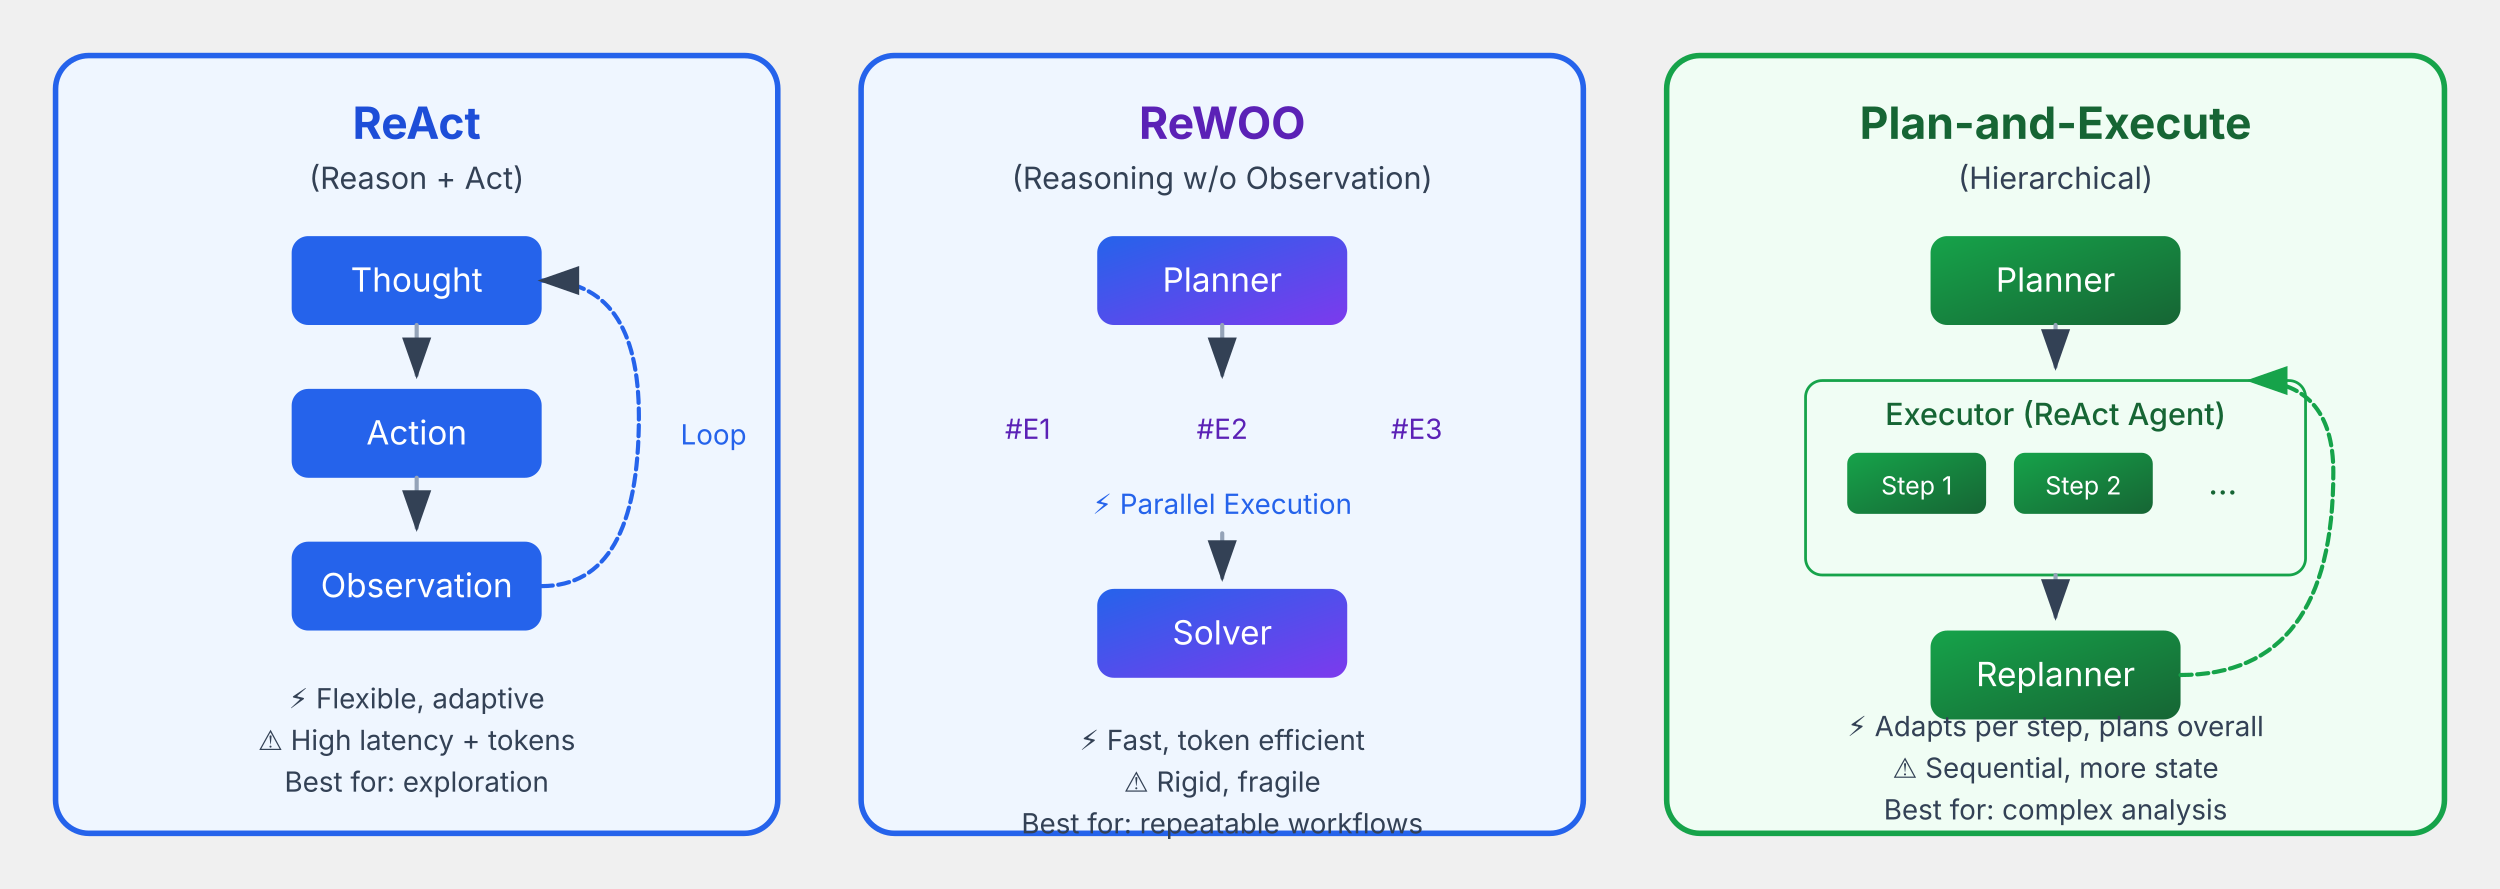
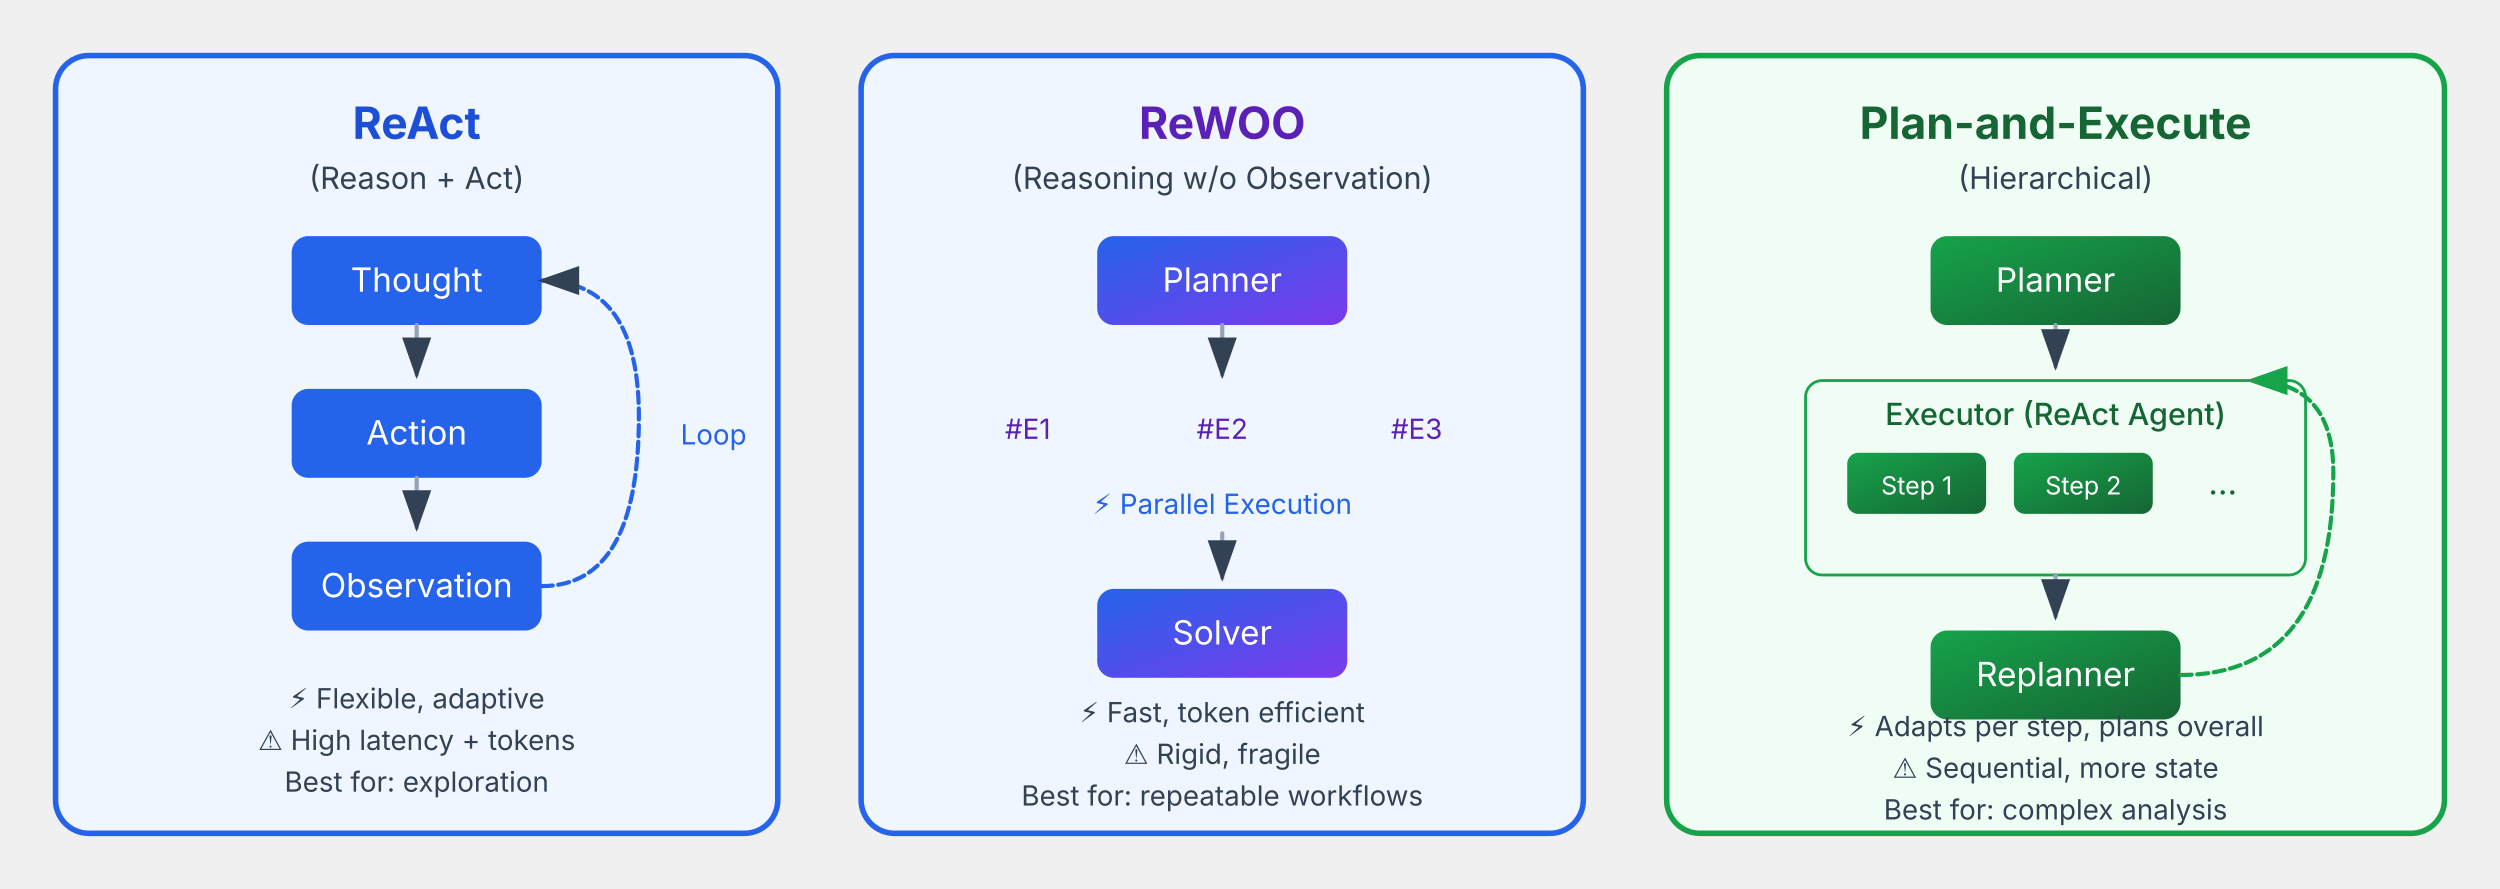
<svg xmlns="http://www.w3.org/2000/svg" viewBox="0 0 900 320" font-family="Inter, system-ui, sans-serif" role="img" aria-label="Reasoning Patterns Comparison" data-visual-system="evidence-plate-v1" preserveAspectRatio="xMidYMid meet" shape-rendering="geometricPrecision" text-rendering="geometricPrecision">
  <defs>
    <marker id="arrowhead" markerWidth="10" markerHeight="7" refX="9" refY="3.5" orient="auto">
      <polygon points="0 0, 10 3.5, 0 7" fill="#334155" />
    </marker>
    <marker id="arrowheadGreen" markerWidth="10" markerHeight="7" refX="9" refY="3.5" orient="auto">
      <polygon points="0 0, 10 3.5, 0 7" fill="#16a34a" />
    </marker>
    <linearGradient id="reactGrad" x1="0%" y1="0%" x2="100%" y2="100%">
      <stop offset="0%" style="stop-color: #2563eb" />
      <stop offset="100%" style="stop-color: #2563eb" />
    </linearGradient>
    <linearGradient id="rewooGrad" x1="0%" y1="0%" x2="100%" y2="100%">
      <stop offset="0%" style="stop-color: #2563eb" />
      <stop offset="100%" style="stop-color: #7c3aed" />
    </linearGradient>
    <linearGradient id="planexecGrad" x1="0%" y1="0%" x2="100%" y2="100%">
      <stop offset="0%" style="stop-color: #16a34a" />
      <stop offset="100%" style="stop-color: #166534" />
    </linearGradient>
  </defs>
  <style data-visual-system="evidence-plate-v1">
    * { animation: none !important; }
    .anim-box, .bar, .bar-text, .seq-item, .t-box, .flow { opacity: 1 !important; transform: none !important; }
    path, line, polyline { stroke-linecap: round; stroke-linejoin: round; }
  </style>
  <g transform="translate(20, 20)">
    <rect x="0" y="0" width="260" height="280" rx="12" fill="#eff6ff" stroke="#2563eb" stroke-width="2" />
    <text y="30" text-anchor="middle" font-size="16" font-weight="bold" fill="#1d4ed8" x="130">ReAct</text>
    <text y="48" text-anchor="middle" font-size="11" fill="#334155" x="130">(Reason + Act)</text>
    <rect x="85" y="65" width="90" height="32" rx="6" fill="url(#reactGrad)" />
    <text y="85" text-anchor="middle" font-size="12" fill="#ffffff" x="130">Thought</text>
    <line x1="130" y1="97" x2="130" y2="115" stroke="#94a3b8" stroke-width="1.5" marker-end="url(#arrowhead)" />
    <rect x="85" y="120" width="90" height="32" rx="6" fill="url(#reactGrad)" />
    <text y="140" text-anchor="middle" font-size="12" fill="#ffffff" x="130">Action</text>
    <line x1="130" y1="152" x2="130" y2="170" stroke="#94a3b8" stroke-width="1.5" marker-end="url(#arrowhead)" />
    <rect x="85" y="175" width="90" height="32" rx="6" fill="url(#reactGrad)" />
    <text y="195" text-anchor="middle" font-size="12" fill="#ffffff" x="130">Observation</text>
    <path d="M175 191 Q 210 191 210 130 Q 210 81 175 81" fill="none" stroke="#2563eb" stroke-width="1.5" stroke-dasharray="4,2" marker-end="url(#arrowhead)" />
    <text y="140" font-size="10" fill="#2563eb" x="225">Loop</text>
    <text y="235" text-anchor="middle" font-size="10" fill="#334155" x="130">⚡ Flexible, adaptive</text>
    <text y="250" text-anchor="middle" font-size="10" fill="#334155" x="130">⚠️ High latency + tokens</text>
    <text y="265" text-anchor="middle" font-size="10" fill="#334155" x="130">Best for: exploration</text>
  </g>
  <g transform="translate(310, 20)">
    <rect x="0" y="0" width="260" height="280" rx="12" fill="#eff6ff" stroke="#2563eb" stroke-width="2" />
    <text y="30" text-anchor="middle" font-size="16" font-weight="bold" fill="#5b21b6" x="130">ReWOO</text>
    <text y="48" text-anchor="middle" font-size="11" fill="#334155" x="130">(Reasoning w/o Observation)</text>
    <rect x="85" y="65" width="90" height="32" rx="6" fill="url(#rewooGrad)" />
    <text y="85" text-anchor="middle" font-size="12" fill="#ffffff" x="130">Planner</text>
    <line x1="130" y1="97" x2="130" y2="115" stroke="#94a3b8" stroke-width="1.5" marker-end="url(#arrowhead)" />
    <rect x="30" y="120" width="60" height="28" rx="4" fill="#eff6ff" />
    <text y="138" text-anchor="middle" font-size="10" fill="#5b21b6" x="60">#E1</text>
    <rect x="100" y="120" width="60" height="28" rx="4" fill="#eff6ff" />
    <text y="138" text-anchor="middle" font-size="10" fill="#5b21b6" x="130">#E2</text>
    <rect x="170" y="120" width="60" height="28" rx="4" fill="#eff6ff" />
    <text y="138" text-anchor="middle" font-size="10" fill="#5b21b6" x="200">#E3</text>
    <text y="165" text-anchor="middle" font-size="10" fill="#2563eb" x="130">⚡ Parallel Execution</text>
    <line x1="130" y1="172" x2="130" y2="188" stroke="#94a3b8" stroke-width="1.5" marker-end="url(#arrowhead)" />
    <rect x="85" y="192" width="90" height="32" rx="6" fill="url(#rewooGrad)" />
    <text y="212" text-anchor="middle" font-size="12" fill="#ffffff" x="130">Solver</text>
-     <text y="250" text-anchor="middle" font-size="10" fill="#334155" x="130">⚡ Fast, token efficient</text>
-     <text y="265" text-anchor="middle" font-size="10" fill="#334155" x="130">⚠️ Rigid, fragile</text>
-     <text y="280" text-anchor="middle" font-size="10" fill="#334155" x="130">Best for: repeatable workflows</text>
+     <text y="240" text-anchor="middle" font-size="10" fill="#334155" x="130">⚡ Fast, token efficient</text>
+     <text y="255" text-anchor="middle" font-size="10" fill="#334155" x="130">⚠️ Rigid, fragile</text>
+     <text y="270" text-anchor="middle" font-size="10" fill="#334155" x="130">Best for: repeatable workflows</text>
  </g>
  <g transform="translate(600, 20)">
    <rect x="0" y="0" width="280" height="280" rx="12" fill="#f0fdf4" stroke="#16a34a" stroke-width="2" />
    <text y="30" text-anchor="middle" font-size="16" font-weight="bold" fill="#166534" x="140">Plan-and-Execute</text>
    <text y="48" text-anchor="middle" font-size="11" fill="#334155" x="140">(Hierarchical)</text>
    <rect x="95" y="65" width="90" height="32" rx="6" fill="url(#planexecGrad)" />
    <text y="85" text-anchor="middle" font-size="12" fill="#ffffff" x="140">Planner</text>
    <line x1="140" y1="97" x2="140" y2="112" stroke="#94a3b8" stroke-width="1.5" marker-end="url(#arrowhead)" />
    <rect x="50" y="117" width="180" height="70" rx="6" fill="#f0fdf4" stroke="#16a34a" stroke-width="1" />
    <text y="133" text-anchor="middle" font-size="11" font-weight="500" fill="#166534" x="140">Executor (ReAct Agent)</text>
    <rect x="65" y="143" width="50" height="22" rx="4" fill="url(#planexecGrad)" />
    <text y="158" text-anchor="middle" font-size="9" fill="#ffffff" x="90">Step 1</text>
    <rect x="125" y="143" width="50" height="22" rx="4" fill="url(#planexecGrad)" />
    <text y="158" text-anchor="middle" font-size="9" fill="#ffffff" x="150">Step 2</text>
    <text y="158" font-size="12" fill="#166534" x="195">...</text>
    <line x1="140" y1="187" x2="140" y2="202" stroke="#94a3b8" stroke-width="1.5" marker-end="url(#arrowhead)" />
    <rect x="95" y="207" width="90" height="32" rx="6" fill="url(#planexecGrad)" />
    <text y="227" text-anchor="middle" font-size="12" fill="#ffffff" x="140">Replanner</text>
    <path d="M185 223 Q 240 223 240 150 Q 240 117 210 117" fill="none" stroke="#16a34a" stroke-width="1.5" stroke-dasharray="4,2" marker-end="url(#arrowheadGreen)" />
    <text y="245" text-anchor="middle" font-size="10" fill="#334155" x="140">⚡ Adapts per step, plans overall</text>
    <text y="260" text-anchor="middle" font-size="10" fill="#334155" x="140">⚠️ Sequential, more state</text>
    <text y="275" text-anchor="middle" font-size="10" fill="#334155" x="140">Best for: complex analysis</text>
  </g>
</svg>
